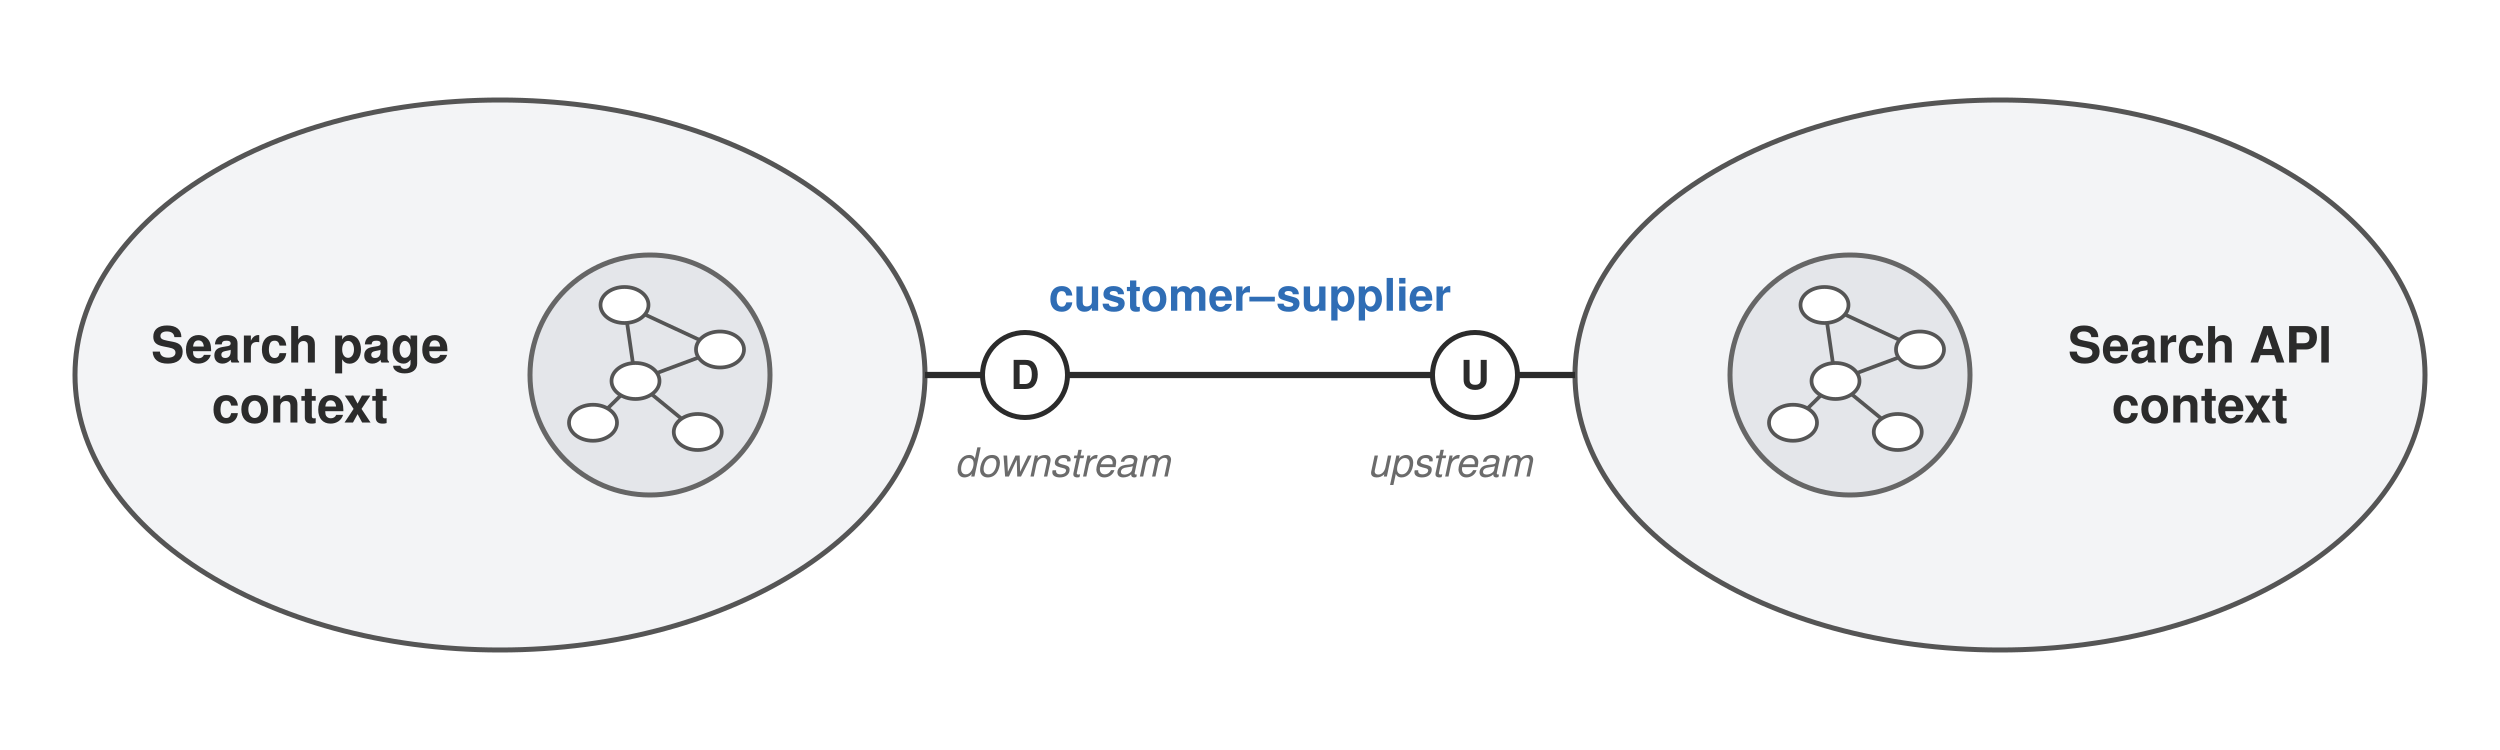
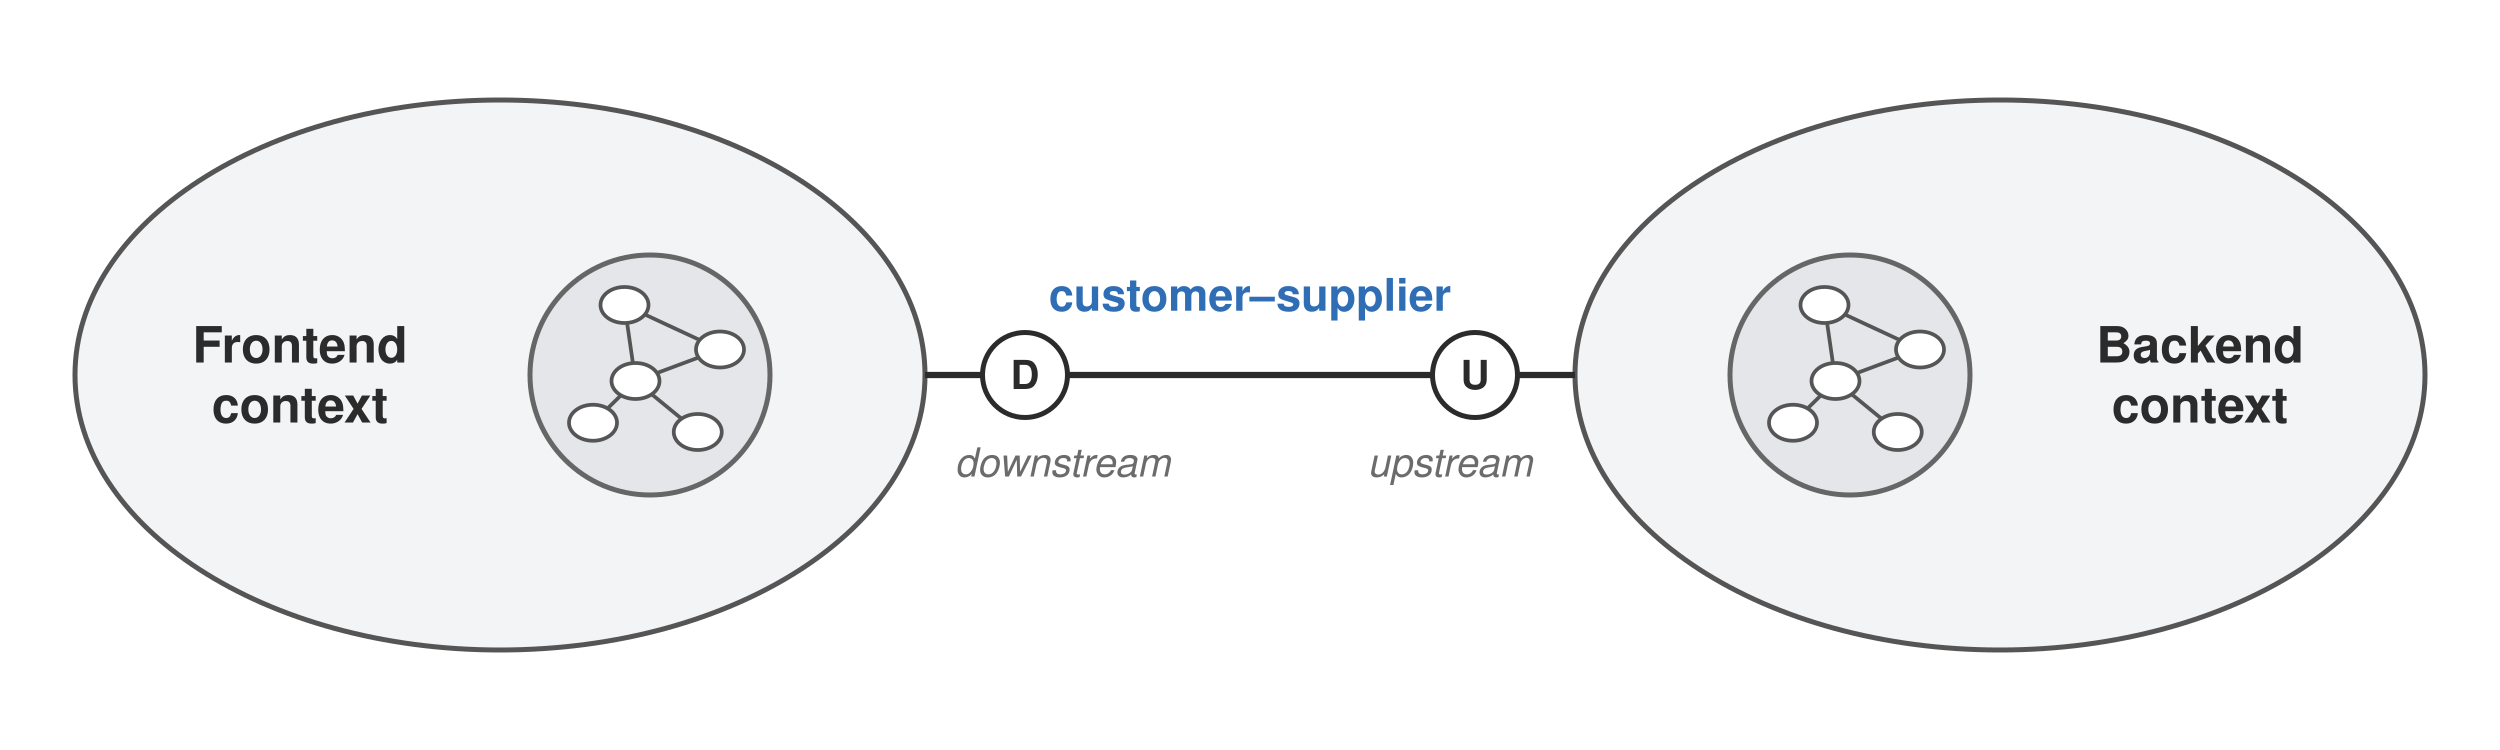
<svg xmlns="http://www.w3.org/2000/svg" width="1000" height="300" viewBox="0 0 1000 300" font-family="Helvetica, Arial, sans-serif">
  <defs>
    <marker id="a-ink" viewBox="0 0 10 10" refX="9" refY="5" markerWidth="8" markerHeight="8" orient="auto-start-reverse">
      <path d="M0,0 L10,5 L0,10 z" fill="#2b2b2b" />
    </marker>
    <marker id="a-blue" viewBox="0 0 10 10" refX="9" refY="5" markerWidth="8" markerHeight="8" orient="auto-start-reverse">
      <path d="M0,0 L10,5 L0,10 z" fill="#2f6db5" />
    </marker>
    <marker id="a-red" viewBox="0 0 10 10" refX="9" refY="5" markerWidth="8" markerHeight="8" orient="auto-start-reverse">
      <path d="M0,0 L10,5 L0,10 z" fill="#b5332e" />
    </marker>
    <marker id="a-green" viewBox="0 0 10 10" refX="9" refY="5" markerWidth="8" markerHeight="8" orient="auto-start-reverse">
      <path d="M0,0 L10,5 L0,10 z" fill="#3b8a55" />
    </marker>
    <marker id="a-ora" viewBox="0 0 10 10" refX="9" refY="5" markerWidth="8" markerHeight="8" orient="auto-start-reverse">
      <path d="M0,0 L10,5 L0,10 z" fill="#c0672b" />
    </marker>
    <marker id="a-muted" viewBox="0 0 10 10" refX="9" refY="5" markerWidth="8" markerHeight="8" orient="auto-start-reverse">
      <path d="M0,0 L10,5 L0,10 z" fill="#6b6b6b" />
    </marker>
    <marker id="dia" viewBox="0 0 20 10" refX="1" refY="5" markerWidth="16" markerHeight="8" orient="auto">
      <path d="M1,5 L10,1 L19,5 L10,9 z" fill="#2b2b2b" />
    </marker>
  </defs>
  <rect width="1000" height="300" fill="#ffffff" />
  <ellipse cx="200" cy="150" rx="170" ry="110" fill="#f3f4f6" stroke="#555" stroke-width="2" />
-   <text x="120" y="145.0" font-size="20" fill="#2b2b2b" font-weight="bold" text-anchor="middle">Search page</text>
+   <text x="120" y="145.0" font-size="20" fill="#2b2b2b" font-weight="bold" text-anchor="middle">Frontend</text>
  <text x="120" y="169.0" font-size="20" fill="#2b2b2b" font-weight="bold" text-anchor="middle">context</text>
  <circle cx="260" cy="150" r="48" fill="#e4e6ea" stroke="#666" stroke-width="2" />
  <path d="M254.2,152.4 L249.8,122.0" fill="none" stroke="#555" stroke-width="1.5" />
  <path d="M254.2,152.4 L288.0,139.8" fill="none" stroke="#555" stroke-width="1.5" />
  <path d="M254.2,152.4 L279.1,172.8" fill="none" stroke="#555" stroke-width="1.5" />
  <path d="M254.2,152.4 L237.2,169.1" fill="none" stroke="#555" stroke-width="1.5" />
  <path d="M249.8,122.0 L288.0,139.8" fill="none" stroke="#555" stroke-width="1.5" />
  <ellipse cx="254.2" cy="152.4" rx="9.6" ry="7.2" fill="#fff" stroke="#555" stroke-width="1.5" />
  <ellipse cx="249.8" cy="122.0" rx="9.6" ry="7.2" fill="#fff" stroke="#555" stroke-width="1.5" />
  <ellipse cx="288.0" cy="139.8" rx="9.6" ry="7.2" fill="#fff" stroke="#555" stroke-width="1.5" />
  <ellipse cx="279.1" cy="172.8" rx="9.6" ry="7.2" fill="#fff" stroke="#555" stroke-width="1.5" />
  <ellipse cx="237.2" cy="169.1" rx="9.6" ry="7.2" fill="#fff" stroke="#555" stroke-width="1.5" />
  <ellipse cx="800" cy="150" rx="170" ry="110" fill="#f3f4f6" stroke="#555" stroke-width="2" />
-   <text x="880" y="145.0" font-size="20" fill="#2b2b2b" font-weight="bold" text-anchor="middle">Search API</text>
+   <text x="880" y="145.0" font-size="20" fill="#2b2b2b" font-weight="bold" text-anchor="middle">Backend</text>
  <text x="880" y="169.0" font-size="20" fill="#2b2b2b" font-weight="bold" text-anchor="middle">context</text>
  <circle cx="740" cy="150" r="48" fill="#e4e6ea" stroke="#666" stroke-width="2" />
  <path d="M734.2,152.4 L729.8,122.0" fill="none" stroke="#555" stroke-width="1.5" />
  <path d="M734.2,152.4 L768.0,139.8" fill="none" stroke="#555" stroke-width="1.5" />
  <path d="M734.2,152.4 L759.1,172.8" fill="none" stroke="#555" stroke-width="1.5" />
  <path d="M734.2,152.4 L717.2,169.1" fill="none" stroke="#555" stroke-width="1.5" />
  <path d="M729.8,122.0 L768.0,139.8" fill="none" stroke="#555" stroke-width="1.5" />
  <ellipse cx="734.2" cy="152.4" rx="9.6" ry="7.2" fill="#fff" stroke="#555" stroke-width="1.5" />
  <ellipse cx="729.8" cy="122.0" rx="9.6" ry="7.2" fill="#fff" stroke="#555" stroke-width="1.5" />
  <ellipse cx="768.0" cy="139.8" rx="9.6" ry="7.2" fill="#fff" stroke="#555" stroke-width="1.5" />
  <ellipse cx="759.1" cy="172.8" rx="9.6" ry="7.2" fill="#fff" stroke="#555" stroke-width="1.5" />
  <ellipse cx="717.2" cy="169.1" rx="9.6" ry="7.2" fill="#fff" stroke="#555" stroke-width="1.5" />
  <path d="M370.0,150.0 L630.0,150.0" fill="none" stroke="#2b2b2b" stroke-width="2.5" />
  <rect x="393.0" y="133.0" width="34" height="34" rx="17" fill="#fff" stroke="#2b2b2b" stroke-width="2" />
  <text x="410" y="155.6" font-size="16" fill="#2b2b2b" font-weight="bold" text-anchor="middle">D</text>
  <rect x="573.0" y="133.0" width="34" height="34" rx="17" fill="#fff" stroke="#2b2b2b" stroke-width="2" />
  <text x="590" y="155.6" font-size="16" fill="#2b2b2b" font-weight="bold" text-anchor="middle">U</text>
  <text x="425" y="190.6" font-size="16" fill="#6b6b6b" font-weight="normal" text-anchor="middle" font-style="italic">downstream</text>
  <text x="580" y="190.6" font-size="16" fill="#6b6b6b" font-weight="normal" text-anchor="middle" font-style="italic">upstream</text>
  <text x="500" y="124.3" font-size="18" fill="#2f6db5" font-weight="bold" text-anchor="middle">customer–supplier</text>
</svg>
